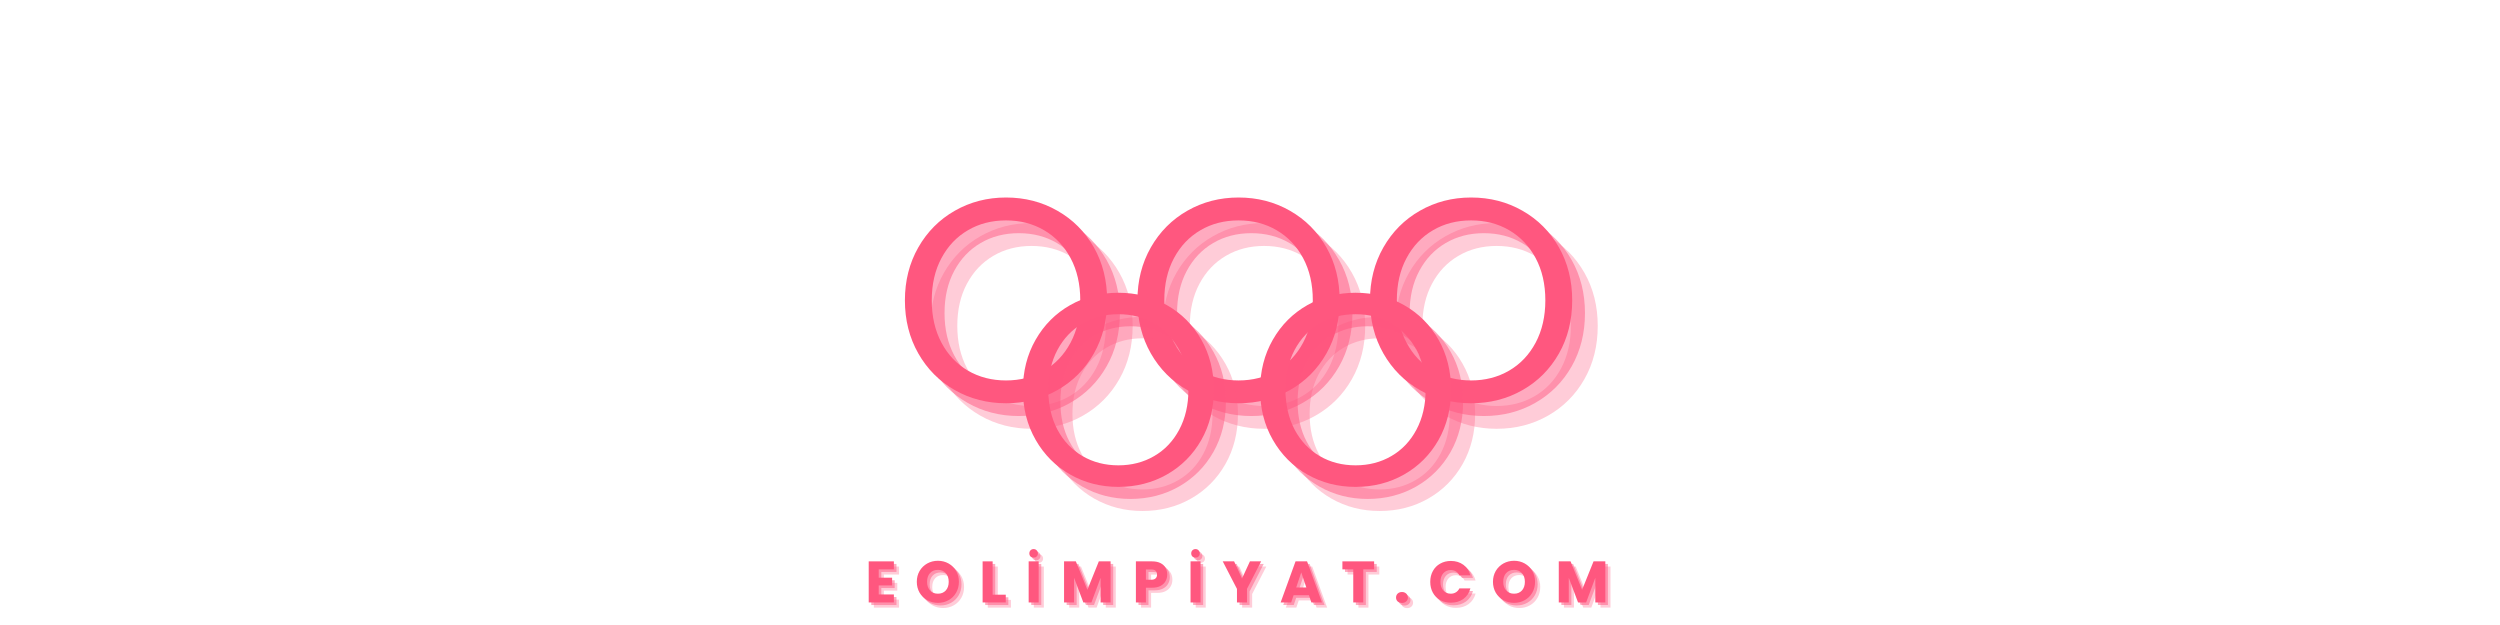
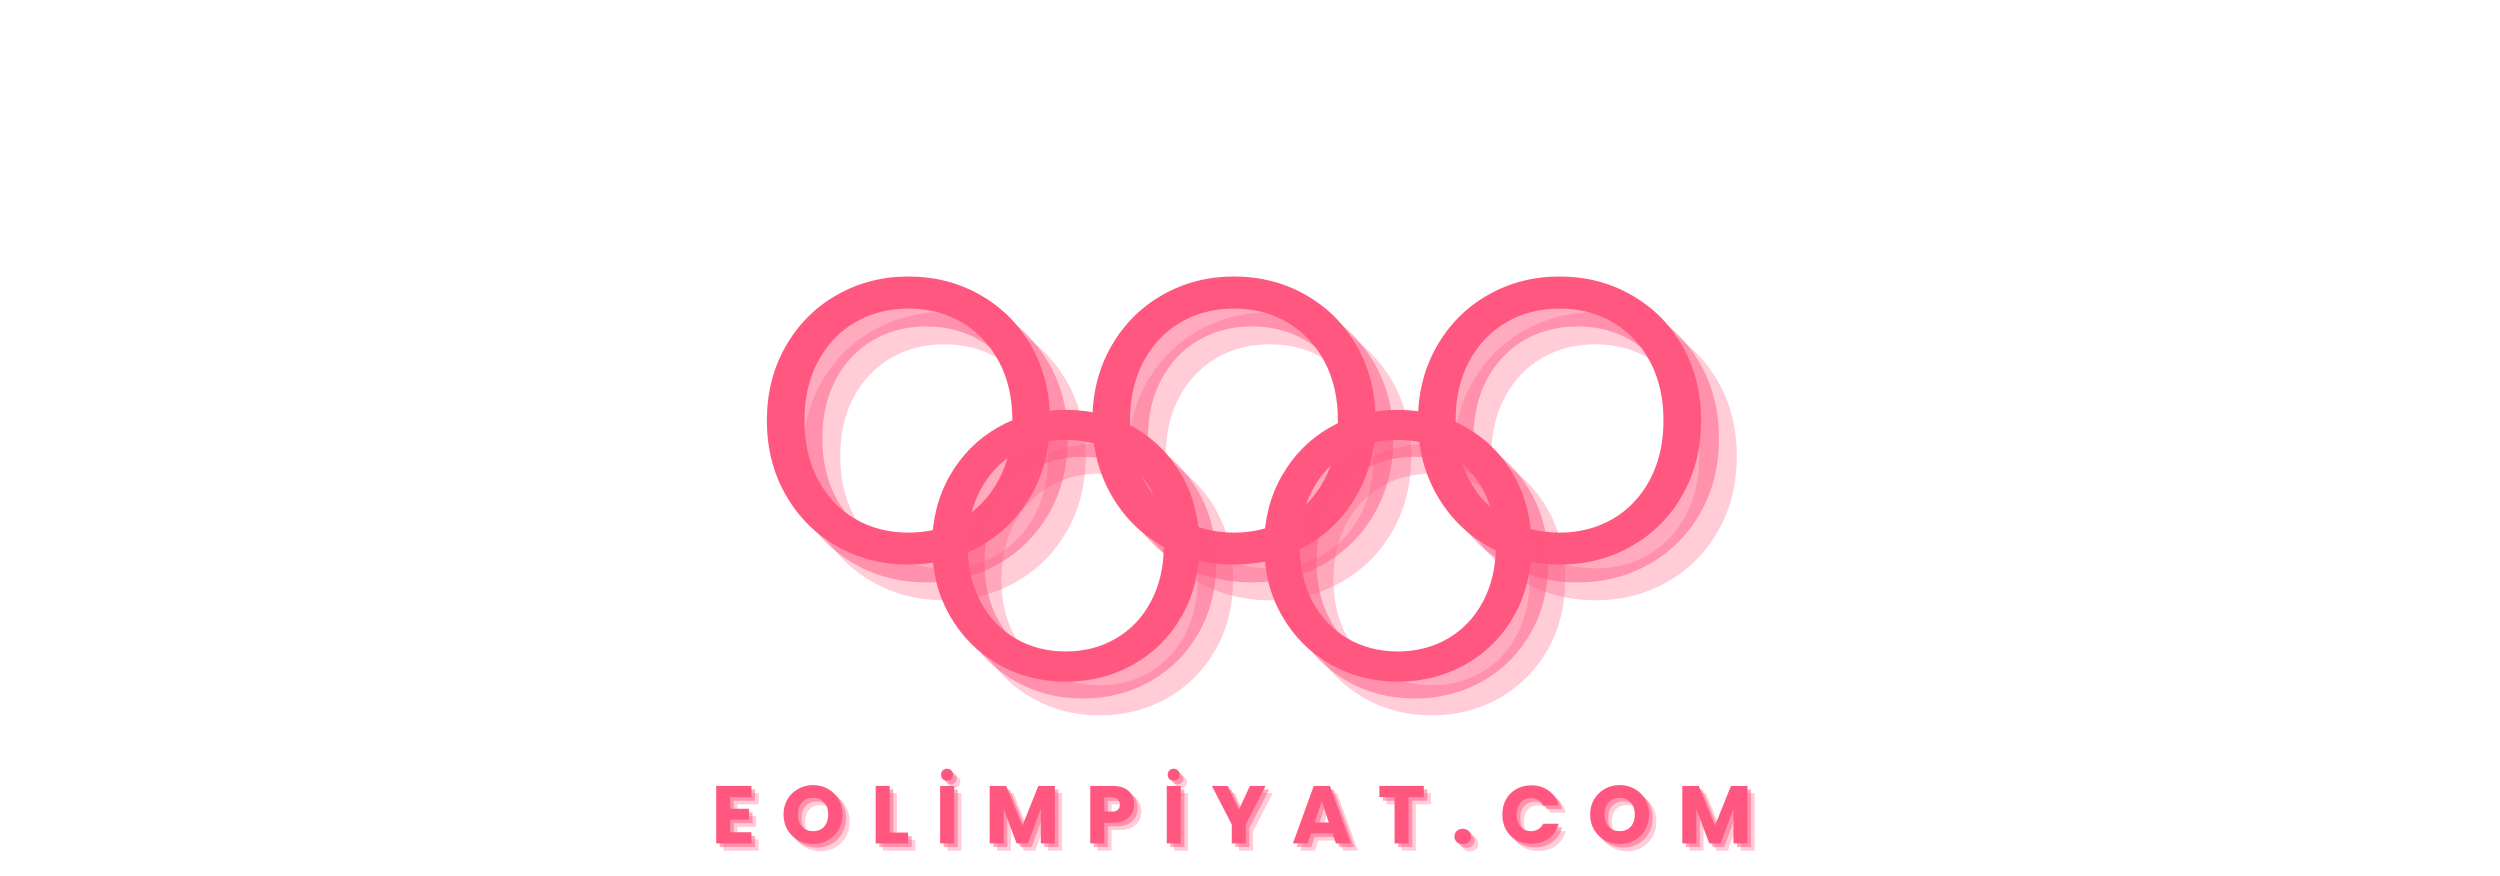
- <svg xmlns="http://www.w3.org/2000/svg" width="300" zoomAndPan="magnify" viewBox="0 0 252 116" height="75" preserveAspectRatio="xMidYMid meet" version="1.0">
+ <svg xmlns="http://www.w3.org/2000/svg" width="300" zoomAndPan="magnify" viewBox="0 0 252 116" height="105" preserveAspectRatio="xMidYMid meet" version="1.0">
  <defs>
    <g />
  </defs>
  <g fill="#ff577f" fill-opacity="0.302">
    <g transform="translate(64.37767, 79.20898)">
      <g>
        <path d="M 21.078 0.375 C 17.609 0.375 14.441 -0.438 11.578 -2.062 C 8.723 -3.688 6.461 -5.957 4.797 -8.875 C 3.141 -11.789 2.312 -15.07 2.312 -18.719 C 2.312 -22.363 3.141 -25.641 4.797 -28.547 C 6.461 -31.461 8.723 -33.734 11.578 -35.359 C 14.441 -36.992 17.609 -37.812 21.078 -37.812 C 24.578 -37.812 27.754 -36.992 30.609 -35.359 C 33.473 -33.734 35.727 -31.473 37.375 -28.578 C 39.02 -25.68 39.844 -22.395 39.844 -18.719 C 39.844 -15.031 39.02 -11.738 37.375 -8.844 C 35.727 -5.945 33.473 -3.688 30.609 -2.062 C 27.754 -0.438 24.578 0.375 21.078 0.375 Z M 21.078 -3.859 C 23.68 -3.859 26.031 -4.461 28.125 -5.672 C 30.219 -6.891 31.863 -8.625 33.062 -10.875 C 34.258 -13.133 34.859 -15.75 34.859 -18.719 C 34.859 -21.719 34.258 -24.332 33.062 -26.562 C 31.863 -28.801 30.227 -30.523 28.156 -31.734 C 26.082 -32.953 23.723 -33.562 21.078 -33.562 C 18.43 -33.562 16.07 -32.953 14 -31.734 C 11.926 -30.523 10.289 -28.801 9.094 -26.562 C 7.895 -24.332 7.297 -21.719 7.297 -18.719 C 7.297 -15.75 7.895 -13.133 9.094 -10.875 C 10.289 -8.625 11.93 -6.891 14.016 -5.672 C 16.109 -4.461 18.461 -3.859 21.078 -3.859 Z M 21.078 -3.859 " />
      </g>
    </g>
  </g>
  <g fill="#ff577f" fill-opacity="0.302">
    <g transform="translate(107.5365, 79.20898)">
      <g>
        <path d="M 21.078 0.375 C 17.609 0.375 14.441 -0.438 11.578 -2.062 C 8.723 -3.688 6.461 -5.957 4.797 -8.875 C 3.141 -11.789 2.312 -15.07 2.312 -18.719 C 2.312 -22.363 3.141 -25.641 4.797 -28.547 C 6.461 -31.461 8.723 -33.734 11.578 -35.359 C 14.441 -36.992 17.609 -37.812 21.078 -37.812 C 24.578 -37.812 27.754 -36.992 30.609 -35.359 C 33.473 -33.734 35.727 -31.473 37.375 -28.578 C 39.02 -25.68 39.844 -22.395 39.844 -18.719 C 39.844 -15.031 39.02 -11.738 37.375 -8.844 C 35.727 -5.945 33.473 -3.688 30.609 -2.062 C 27.754 -0.438 24.578 0.375 21.078 0.375 Z M 21.078 -3.859 C 23.68 -3.859 26.031 -4.461 28.125 -5.672 C 30.219 -6.891 31.863 -8.625 33.062 -10.875 C 34.258 -13.133 34.859 -15.75 34.859 -18.719 C 34.859 -21.719 34.258 -24.332 33.062 -26.562 C 31.863 -28.801 30.227 -30.523 28.156 -31.734 C 26.082 -32.953 23.723 -33.562 21.078 -33.562 C 18.43 -33.562 16.07 -32.953 14 -31.734 C 11.926 -30.523 10.289 -28.801 9.094 -26.562 C 7.895 -24.332 7.297 -21.719 7.297 -18.719 C 7.297 -15.75 7.895 -13.133 9.094 -10.875 C 10.289 -8.625 11.93 -6.891 14.016 -5.672 C 16.109 -4.461 18.461 -3.859 21.078 -3.859 Z M 21.078 -3.859 " />
      </g>
    </g>
  </g>
  <g fill="#ff577f" fill-opacity="0.302">
    <g transform="translate(150.6953, 79.20898)">
      <g>
        <path d="M 21.078 0.375 C 17.609 0.375 14.441 -0.438 11.578 -2.062 C 8.723 -3.688 6.461 -5.957 4.797 -8.875 C 3.141 -11.789 2.312 -15.07 2.312 -18.719 C 2.312 -22.363 3.141 -25.641 4.797 -28.547 C 6.461 -31.461 8.723 -33.734 11.578 -35.359 C 14.441 -36.992 17.609 -37.812 21.078 -37.812 C 24.578 -37.812 27.754 -36.992 30.609 -35.359 C 33.473 -33.734 35.727 -31.473 37.375 -28.578 C 39.02 -25.68 39.844 -22.395 39.844 -18.719 C 39.844 -15.031 39.02 -11.738 37.375 -8.844 C 35.727 -5.945 33.473 -3.688 30.609 -2.062 C 27.754 -0.438 24.578 0.375 21.078 0.375 Z M 21.078 -3.859 C 23.68 -3.859 26.031 -4.461 28.125 -5.672 C 30.219 -6.891 31.863 -8.625 33.062 -10.875 C 34.258 -13.133 34.859 -15.75 34.859 -18.719 C 34.859 -21.719 34.258 -24.332 33.062 -26.562 C 31.863 -28.801 30.227 -30.523 28.156 -31.734 C 26.082 -32.953 23.723 -33.562 21.078 -33.562 C 18.43 -33.562 16.07 -32.953 14 -31.734 C 11.926 -30.523 10.289 -28.801 9.094 -26.562 C 7.895 -24.332 7.297 -21.719 7.297 -18.719 C 7.297 -15.75 7.895 -13.133 9.094 -10.875 C 10.289 -8.625 11.93 -6.891 14.016 -5.672 C 16.109 -4.461 18.461 -3.859 21.078 -3.859 Z M 21.078 -3.859 " />
      </g>
    </g>
  </g>
  <g fill="#ff577f" fill-opacity="0.502">
    <g transform="translate(62.00796, 76.83927)">
      <g>
        <path d="M 21.078 0.375 C 17.609 0.375 14.441 -0.438 11.578 -2.062 C 8.723 -3.688 6.461 -5.957 4.797 -8.875 C 3.141 -11.789 2.312 -15.07 2.312 -18.719 C 2.312 -22.363 3.141 -25.641 4.797 -28.547 C 6.461 -31.461 8.723 -33.734 11.578 -35.359 C 14.441 -36.992 17.609 -37.812 21.078 -37.812 C 24.578 -37.812 27.754 -36.992 30.609 -35.359 C 33.473 -33.734 35.727 -31.473 37.375 -28.578 C 39.02 -25.68 39.844 -22.395 39.844 -18.719 C 39.844 -15.031 39.02 -11.738 37.375 -8.844 C 35.727 -5.945 33.473 -3.688 30.609 -2.062 C 27.754 -0.438 24.578 0.375 21.078 0.375 Z M 21.078 -3.859 C 23.68 -3.859 26.031 -4.461 28.125 -5.672 C 30.219 -6.891 31.863 -8.625 33.062 -10.875 C 34.258 -13.133 34.859 -15.75 34.859 -18.719 C 34.859 -21.719 34.258 -24.332 33.062 -26.562 C 31.863 -28.801 30.227 -30.523 28.156 -31.734 C 26.082 -32.953 23.723 -33.562 21.078 -33.562 C 18.43 -33.562 16.07 -32.953 14 -31.734 C 11.926 -30.523 10.289 -28.801 9.094 -26.562 C 7.895 -24.332 7.297 -21.719 7.297 -18.719 C 7.297 -15.75 7.895 -13.133 9.094 -10.875 C 10.289 -8.625 11.93 -6.891 14.016 -5.672 C 16.109 -4.461 18.461 -3.859 21.078 -3.859 Z M 21.078 -3.859 " />
      </g>
    </g>
  </g>
  <g fill="#ff577f" fill-opacity="0.502">
    <g transform="translate(105.1668, 76.83927)">
      <g>
        <path d="M 21.078 0.375 C 17.609 0.375 14.441 -0.438 11.578 -2.062 C 8.723 -3.688 6.461 -5.957 4.797 -8.875 C 3.141 -11.789 2.312 -15.07 2.312 -18.719 C 2.312 -22.363 3.141 -25.641 4.797 -28.547 C 6.461 -31.461 8.723 -33.734 11.578 -35.359 C 14.441 -36.992 17.609 -37.812 21.078 -37.812 C 24.578 -37.812 27.754 -36.992 30.609 -35.359 C 33.473 -33.734 35.727 -31.473 37.375 -28.578 C 39.02 -25.68 39.844 -22.395 39.844 -18.719 C 39.844 -15.031 39.02 -11.738 37.375 -8.844 C 35.727 -5.945 33.473 -3.688 30.609 -2.062 C 27.754 -0.438 24.578 0.375 21.078 0.375 Z M 21.078 -3.859 C 23.68 -3.859 26.031 -4.461 28.125 -5.672 C 30.219 -6.891 31.863 -8.625 33.062 -10.875 C 34.258 -13.133 34.859 -15.75 34.859 -18.719 C 34.859 -21.719 34.258 -24.332 33.062 -26.562 C 31.863 -28.801 30.227 -30.523 28.156 -31.734 C 26.082 -32.953 23.723 -33.562 21.078 -33.562 C 18.43 -33.562 16.07 -32.953 14 -31.734 C 11.926 -30.523 10.289 -28.801 9.094 -26.562 C 7.895 -24.332 7.297 -21.719 7.297 -18.719 C 7.297 -15.75 7.895 -13.133 9.094 -10.875 C 10.289 -8.625 11.93 -6.891 14.016 -5.672 C 16.109 -4.461 18.461 -3.859 21.078 -3.859 Z M 21.078 -3.859 " />
      </g>
    </g>
  </g>
  <g fill="#ff577f" fill-opacity="0.502">
    <g transform="translate(148.3255, 76.83927)">
      <g>
        <path d="M 21.078 0.375 C 17.609 0.375 14.441 -0.438 11.578 -2.062 C 8.723 -3.688 6.461 -5.957 4.797 -8.875 C 3.141 -11.789 2.312 -15.07 2.312 -18.719 C 2.312 -22.363 3.141 -25.641 4.797 -28.547 C 6.461 -31.461 8.723 -33.734 11.578 -35.359 C 14.441 -36.992 17.609 -37.812 21.078 -37.812 C 24.578 -37.812 27.754 -36.992 30.609 -35.359 C 33.473 -33.734 35.727 -31.473 37.375 -28.578 C 39.02 -25.68 39.844 -22.395 39.844 -18.719 C 39.844 -15.031 39.02 -11.738 37.375 -8.844 C 35.727 -5.945 33.473 -3.688 30.609 -2.062 C 27.754 -0.438 24.578 0.375 21.078 0.375 Z M 21.078 -3.859 C 23.68 -3.859 26.031 -4.461 28.125 -5.672 C 30.219 -6.891 31.863 -8.625 33.062 -10.875 C 34.258 -13.133 34.859 -15.75 34.859 -18.719 C 34.859 -21.719 34.258 -24.332 33.062 -26.562 C 31.863 -28.801 30.227 -30.523 28.156 -31.734 C 26.082 -32.953 23.723 -33.562 21.078 -33.562 C 18.43 -33.562 16.07 -32.953 14 -31.734 C 11.926 -30.523 10.289 -28.801 9.094 -26.562 C 7.895 -24.332 7.297 -21.719 7.297 -18.719 C 7.297 -15.75 7.895 -13.133 9.094 -10.875 C 10.289 -8.625 11.93 -6.891 14.016 -5.672 C 16.109 -4.461 18.461 -3.859 21.078 -3.859 Z M 21.078 -3.859 " />
      </g>
    </g>
  </g>
  <g fill="#ff577f" fill-opacity="1">
    <g transform="translate(59.63825, 74.46956)">
      <g>
        <path d="M 21.078 0.375 C 17.609 0.375 14.441 -0.438 11.578 -2.062 C 8.723 -3.688 6.461 -5.957 4.797 -8.875 C 3.141 -11.789 2.312 -15.07 2.312 -18.719 C 2.312 -22.363 3.141 -25.641 4.797 -28.547 C 6.461 -31.461 8.723 -33.734 11.578 -35.359 C 14.441 -36.992 17.609 -37.812 21.078 -37.812 C 24.578 -37.812 27.754 -36.992 30.609 -35.359 C 33.473 -33.734 35.727 -31.473 37.375 -28.578 C 39.02 -25.68 39.844 -22.395 39.844 -18.719 C 39.844 -15.031 39.02 -11.738 37.375 -8.844 C 35.727 -5.945 33.473 -3.688 30.609 -2.062 C 27.754 -0.438 24.578 0.375 21.078 0.375 Z M 21.078 -3.859 C 23.68 -3.859 26.031 -4.461 28.125 -5.672 C 30.219 -6.891 31.863 -8.625 33.062 -10.875 C 34.258 -13.133 34.859 -15.75 34.859 -18.719 C 34.859 -21.719 34.258 -24.332 33.062 -26.562 C 31.863 -28.801 30.227 -30.523 28.156 -31.734 C 26.082 -32.953 23.723 -33.562 21.078 -33.562 C 18.43 -33.562 16.07 -32.953 14 -31.734 C 11.926 -30.523 10.289 -28.801 9.094 -26.562 C 7.895 -24.332 7.297 -21.719 7.297 -18.719 C 7.297 -15.75 7.895 -13.133 9.094 -10.875 C 10.289 -8.625 11.93 -6.891 14.016 -5.672 C 16.109 -4.461 18.461 -3.859 21.078 -3.859 Z M 21.078 -3.859 " />
      </g>
    </g>
  </g>
  <g fill="#ff577f" fill-opacity="1">
    <g transform="translate(102.797, 74.46956)">
      <g>
        <path d="M 21.078 0.375 C 17.609 0.375 14.441 -0.438 11.578 -2.062 C 8.723 -3.688 6.461 -5.957 4.797 -8.875 C 3.141 -11.789 2.312 -15.07 2.312 -18.719 C 2.312 -22.363 3.141 -25.641 4.797 -28.547 C 6.461 -31.461 8.723 -33.734 11.578 -35.359 C 14.441 -36.992 17.609 -37.812 21.078 -37.812 C 24.578 -37.812 27.754 -36.992 30.609 -35.359 C 33.473 -33.734 35.727 -31.473 37.375 -28.578 C 39.02 -25.68 39.844 -22.395 39.844 -18.719 C 39.844 -15.031 39.02 -11.738 37.375 -8.844 C 35.727 -5.945 33.473 -3.688 30.609 -2.062 C 27.754 -0.438 24.578 0.375 21.078 0.375 Z M 21.078 -3.859 C 23.68 -3.859 26.031 -4.461 28.125 -5.672 C 30.219 -6.891 31.863 -8.625 33.062 -10.875 C 34.258 -13.133 34.859 -15.75 34.859 -18.719 C 34.859 -21.719 34.258 -24.332 33.062 -26.562 C 31.863 -28.801 30.227 -30.523 28.156 -31.734 C 26.082 -32.953 23.723 -33.562 21.078 -33.562 C 18.43 -33.562 16.07 -32.953 14 -31.734 C 11.926 -30.523 10.289 -28.801 9.094 -26.562 C 7.895 -24.332 7.297 -21.719 7.297 -18.719 C 7.297 -15.75 7.895 -13.133 9.094 -10.875 C 10.289 -8.625 11.93 -6.891 14.016 -5.672 C 16.109 -4.461 18.461 -3.859 21.078 -3.859 Z M 21.078 -3.859 " />
      </g>
    </g>
  </g>
  <g fill="#ff577f" fill-opacity="1">
    <g transform="translate(145.9558, 74.46956)">
      <g>
        <path d="M 21.078 0.375 C 17.609 0.375 14.441 -0.438 11.578 -2.062 C 8.723 -3.688 6.461 -5.957 4.797 -8.875 C 3.141 -11.789 2.312 -15.07 2.312 -18.719 C 2.312 -22.363 3.141 -25.641 4.797 -28.547 C 6.461 -31.461 8.723 -33.734 11.578 -35.359 C 14.441 -36.992 17.609 -37.812 21.078 -37.812 C 24.578 -37.812 27.754 -36.992 30.609 -35.359 C 33.473 -33.734 35.727 -31.473 37.375 -28.578 C 39.02 -25.68 39.844 -22.395 39.844 -18.719 C 39.844 -15.031 39.02 -11.738 37.375 -8.844 C 35.727 -5.945 33.473 -3.688 30.609 -2.062 C 27.754 -0.438 24.578 0.375 21.078 0.375 Z M 21.078 -3.859 C 23.68 -3.859 26.031 -4.461 28.125 -5.672 C 30.219 -6.891 31.863 -8.625 33.062 -10.875 C 34.258 -13.133 34.859 -15.75 34.859 -18.719 C 34.859 -21.719 34.258 -24.332 33.062 -26.562 C 31.863 -28.801 30.227 -30.523 28.156 -31.734 C 26.082 -32.953 23.723 -33.562 21.078 -33.562 C 18.43 -33.562 16.07 -32.953 14 -31.734 C 11.926 -30.523 10.289 -28.801 9.094 -26.562 C 7.895 -24.332 7.297 -21.719 7.297 -18.719 C 7.297 -15.75 7.895 -13.133 9.094 -10.875 C 10.289 -8.625 11.93 -6.891 14.016 -5.672 C 16.109 -4.461 18.461 -3.859 21.078 -3.859 Z M 21.078 -3.859 " />
      </g>
    </g>
  </g>
  <g fill="#ff577f" fill-opacity="0.302">
    <g transform="translate(86.15441, 94.4802)">
      <g>
        <path d="M 19.891 0.359 C 16.617 0.359 13.633 -0.406 10.938 -1.938 C 8.238 -3.477 6.102 -5.625 4.531 -8.375 C 2.957 -11.125 2.172 -14.219 2.172 -17.656 C 2.172 -21.102 2.957 -24.203 4.531 -26.953 C 6.102 -29.703 8.238 -31.844 10.938 -33.375 C 13.633 -34.906 16.617 -35.672 19.891 -35.672 C 23.191 -35.672 26.191 -34.906 28.891 -33.375 C 31.598 -31.844 33.727 -29.707 35.281 -26.969 C 36.832 -24.238 37.609 -21.133 37.609 -17.656 C 37.609 -14.188 36.832 -11.082 35.281 -8.344 C 33.727 -5.613 31.598 -3.477 28.891 -1.938 C 26.191 -0.406 23.191 0.359 19.891 0.359 Z M 19.891 -3.641 C 22.348 -3.641 24.562 -4.211 26.531 -5.359 C 28.508 -6.504 30.062 -8.141 31.188 -10.266 C 32.32 -12.398 32.891 -14.863 32.891 -17.656 C 32.891 -20.488 32.32 -22.957 31.188 -25.062 C 30.062 -27.176 28.52 -28.805 26.562 -29.953 C 24.613 -31.109 22.391 -31.688 19.891 -31.688 C 17.391 -31.688 15.16 -31.109 13.203 -29.953 C 11.254 -28.805 9.711 -27.176 8.578 -25.062 C 7.453 -22.957 6.891 -20.488 6.891 -17.656 C 6.891 -14.863 7.453 -12.398 8.578 -10.266 C 9.711 -8.141 11.266 -6.504 13.234 -5.359 C 15.203 -4.211 17.422 -3.641 19.891 -3.641 Z M 19.891 -3.641 " />
      </g>
    </g>
  </g>
  <g fill="#ff577f" fill-opacity="0.302">
    <g transform="translate(130.1784, 94.4802)">
      <g>
        <path d="M 19.891 0.359 C 16.617 0.359 13.633 -0.406 10.938 -1.938 C 8.238 -3.477 6.102 -5.625 4.531 -8.375 C 2.957 -11.125 2.172 -14.219 2.172 -17.656 C 2.172 -21.102 2.957 -24.203 4.531 -26.953 C 6.102 -29.703 8.238 -31.844 10.938 -33.375 C 13.633 -34.906 16.617 -35.672 19.891 -35.672 C 23.191 -35.672 26.191 -34.906 28.891 -33.375 C 31.598 -31.844 33.727 -29.707 35.281 -26.969 C 36.832 -24.238 37.609 -21.133 37.609 -17.656 C 37.609 -14.188 36.832 -11.082 35.281 -8.344 C 33.727 -5.613 31.598 -3.477 28.891 -1.938 C 26.191 -0.406 23.191 0.359 19.891 0.359 Z M 19.891 -3.641 C 22.348 -3.641 24.562 -4.211 26.531 -5.359 C 28.508 -6.504 30.062 -8.141 31.188 -10.266 C 32.32 -12.398 32.891 -14.863 32.891 -17.656 C 32.891 -20.488 32.32 -22.957 31.188 -25.062 C 30.062 -27.176 28.52 -28.805 26.562 -29.953 C 24.613 -31.109 22.391 -31.688 19.891 -31.688 C 17.391 -31.688 15.16 -31.109 13.203 -29.953 C 11.254 -28.805 9.711 -27.176 8.578 -25.062 C 7.453 -22.957 6.891 -20.488 6.891 -17.656 C 6.891 -14.863 7.453 -12.398 8.578 -10.266 C 9.711 -8.141 11.266 -6.504 13.234 -5.359 C 15.203 -4.211 17.422 -3.641 19.891 -3.641 Z M 19.891 -3.641 " />
      </g>
    </g>
  </g>
  <g fill="#ff577f" fill-opacity="0.502">
    <g transform="translate(83.91777, 92.24356)">
      <g>
        <path d="M 19.891 0.359 C 16.617 0.359 13.633 -0.406 10.938 -1.938 C 8.238 -3.477 6.102 -5.625 4.531 -8.375 C 2.957 -11.125 2.172 -14.219 2.172 -17.656 C 2.172 -21.102 2.957 -24.203 4.531 -26.953 C 6.102 -29.703 8.238 -31.844 10.938 -33.375 C 13.633 -34.906 16.617 -35.672 19.891 -35.672 C 23.191 -35.672 26.191 -34.906 28.891 -33.375 C 31.598 -31.844 33.727 -29.707 35.281 -26.969 C 36.832 -24.238 37.609 -21.133 37.609 -17.656 C 37.609 -14.188 36.832 -11.082 35.281 -8.344 C 33.727 -5.613 31.598 -3.477 28.891 -1.938 C 26.191 -0.406 23.191 0.359 19.891 0.359 Z M 19.891 -3.641 C 22.348 -3.641 24.562 -4.211 26.531 -5.359 C 28.508 -6.504 30.062 -8.141 31.188 -10.266 C 32.32 -12.398 32.891 -14.863 32.891 -17.656 C 32.891 -20.488 32.32 -22.957 31.188 -25.062 C 30.062 -27.176 28.52 -28.805 26.562 -29.953 C 24.613 -31.109 22.391 -31.688 19.891 -31.688 C 17.391 -31.688 15.16 -31.109 13.203 -29.953 C 11.254 -28.805 9.711 -27.176 8.578 -25.062 C 7.453 -22.957 6.891 -20.488 6.891 -17.656 C 6.891 -14.863 7.453 -12.398 8.578 -10.266 C 9.711 -8.141 11.266 -6.504 13.234 -5.359 C 15.203 -4.211 17.422 -3.641 19.891 -3.641 Z M 19.891 -3.641 " />
      </g>
    </g>
  </g>
  <g fill="#ff577f" fill-opacity="0.502">
    <g transform="translate(127.9417, 92.24356)">
      <g>
        <path d="M 19.891 0.359 C 16.617 0.359 13.633 -0.406 10.938 -1.938 C 8.238 -3.477 6.102 -5.625 4.531 -8.375 C 2.957 -11.125 2.172 -14.219 2.172 -17.656 C 2.172 -21.102 2.957 -24.203 4.531 -26.953 C 6.102 -29.703 8.238 -31.844 10.938 -33.375 C 13.633 -34.906 16.617 -35.672 19.891 -35.672 C 23.191 -35.672 26.191 -34.906 28.891 -33.375 C 31.598 -31.844 33.727 -29.707 35.281 -26.969 C 36.832 -24.238 37.609 -21.133 37.609 -17.656 C 37.609 -14.188 36.832 -11.082 35.281 -8.344 C 33.727 -5.613 31.598 -3.477 28.891 -1.938 C 26.191 -0.406 23.191 0.359 19.891 0.359 Z M 19.891 -3.641 C 22.348 -3.641 24.562 -4.211 26.531 -5.359 C 28.508 -6.504 30.062 -8.141 31.188 -10.266 C 32.32 -12.398 32.891 -14.863 32.891 -17.656 C 32.891 -20.488 32.32 -22.957 31.188 -25.062 C 30.062 -27.176 28.52 -28.805 26.562 -29.953 C 24.613 -31.109 22.391 -31.688 19.891 -31.688 C 17.391 -31.688 15.16 -31.109 13.203 -29.953 C 11.254 -28.805 9.711 -27.176 8.578 -25.062 C 7.453 -22.957 6.891 -20.488 6.891 -17.656 C 6.891 -14.863 7.453 -12.398 8.578 -10.266 C 9.711 -8.141 11.266 -6.504 13.234 -5.359 C 15.203 -4.211 17.422 -3.641 19.891 -3.641 Z M 19.891 -3.641 " />
      </g>
    </g>
  </g>
  <g fill="#ff577f" fill-opacity="1">
    <g transform="translate(81.68113, 90.00692)">
      <g>
        <path d="M 19.891 0.359 C 16.617 0.359 13.633 -0.406 10.938 -1.938 C 8.238 -3.477 6.102 -5.625 4.531 -8.375 C 2.957 -11.125 2.172 -14.219 2.172 -17.656 C 2.172 -21.102 2.957 -24.203 4.531 -26.953 C 6.102 -29.703 8.238 -31.844 10.938 -33.375 C 13.633 -34.906 16.617 -35.672 19.891 -35.672 C 23.191 -35.672 26.191 -34.906 28.891 -33.375 C 31.598 -31.844 33.727 -29.707 35.281 -26.969 C 36.832 -24.238 37.609 -21.133 37.609 -17.656 C 37.609 -14.188 36.832 -11.082 35.281 -8.344 C 33.727 -5.613 31.598 -3.477 28.891 -1.938 C 26.191 -0.406 23.191 0.359 19.891 0.359 Z M 19.891 -3.641 C 22.348 -3.641 24.562 -4.211 26.531 -5.359 C 28.508 -6.504 30.062 -8.141 31.188 -10.266 C 32.32 -12.398 32.891 -14.863 32.891 -17.656 C 32.891 -20.488 32.32 -22.957 31.188 -25.062 C 30.062 -27.176 28.52 -28.805 26.562 -29.953 C 24.613 -31.109 22.391 -31.688 19.891 -31.688 C 17.391 -31.688 15.16 -31.109 13.203 -29.953 C 11.254 -28.805 9.711 -27.176 8.578 -25.062 C 7.453 -22.957 6.891 -20.488 6.891 -17.656 C 6.891 -14.863 7.453 -12.398 8.578 -10.266 C 9.711 -8.141 11.266 -6.504 13.234 -5.359 C 15.203 -4.211 17.422 -3.641 19.891 -3.641 Z M 19.891 -3.641 " />
      </g>
    </g>
  </g>
  <g fill="#ff577f" fill-opacity="1">
    <g transform="translate(125.7051, 90.00692)">
      <g>
        <path d="M 19.891 0.359 C 16.617 0.359 13.633 -0.406 10.938 -1.938 C 8.238 -3.477 6.102 -5.625 4.531 -8.375 C 2.957 -11.125 2.172 -14.219 2.172 -17.656 C 2.172 -21.102 2.957 -24.203 4.531 -26.953 C 6.102 -29.703 8.238 -31.844 10.938 -33.375 C 13.633 -34.906 16.617 -35.672 19.891 -35.672 C 23.191 -35.672 26.191 -34.906 28.891 -33.375 C 31.598 -31.844 33.727 -29.707 35.281 -26.969 C 36.832 -24.238 37.609 -21.133 37.609 -17.656 C 37.609 -14.188 36.832 -11.082 35.281 -8.344 C 33.727 -5.613 31.598 -3.477 28.891 -1.938 C 26.191 -0.406 23.191 0.359 19.891 0.359 Z M 19.891 -3.641 C 22.348 -3.641 24.562 -4.211 26.531 -5.359 C 28.508 -6.504 30.062 -8.141 31.188 -10.266 C 32.32 -12.398 32.891 -14.863 32.891 -17.656 C 32.891 -20.488 32.32 -22.957 31.188 -25.062 C 30.062 -27.176 28.52 -28.805 26.562 -29.953 C 24.613 -31.109 22.391 -31.688 19.891 -31.688 C 17.391 -31.688 15.16 -31.109 13.203 -29.953 C 11.254 -28.805 9.711 -27.176 8.578 -25.062 C 7.453 -22.957 6.891 -20.488 6.891 -17.656 C 6.891 -14.863 7.453 -12.398 8.578 -10.266 C 9.711 -8.141 11.266 -6.504 13.234 -5.359 C 15.203 -4.211 17.422 -3.641 19.891 -3.641 Z M 19.891 -3.641 " />
      </g>
    </g>
  </g>
  <g fill="#ff577f" fill-opacity="0.302">
    <g transform="translate(55.51949, 112.7735)">
      <g>
        <path d="M 2.531 -6.141 L 2.531 -4.594 L 5.016 -4.594 L 5.016 -3.156 L 2.531 -3.156 L 2.531 -1.484 L 5.344 -1.484 L 5.344 0 L 0.672 0 L 0.672 -7.625 L 5.344 -7.625 L 5.344 -6.141 Z M 2.531 -6.141 " />
      </g>
    </g>
  </g>
  <g fill="#ff577f" fill-opacity="0.302">
    <g transform="translate(64.76013, 112.7735)">
      <g>
        <path d="M 4.281 0.078 C 3.562 0.078 2.898 -0.086 2.297 -0.422 C 1.703 -0.754 1.227 -1.219 0.875 -1.812 C 0.531 -2.414 0.359 -3.086 0.359 -3.828 C 0.359 -4.578 0.531 -5.25 0.875 -5.844 C 1.227 -6.438 1.703 -6.898 2.297 -7.234 C 2.898 -7.566 3.562 -7.734 4.281 -7.734 C 5 -7.734 5.656 -7.566 6.25 -7.234 C 6.844 -6.898 7.312 -6.438 7.656 -5.844 C 8 -5.25 8.172 -4.578 8.172 -3.828 C 8.172 -3.086 8 -2.414 7.656 -1.812 C 7.312 -1.219 6.844 -0.754 6.25 -0.422 C 5.656 -0.086 5 0.078 4.281 0.078 Z M 4.281 -1.625 C 4.883 -1.625 5.367 -1.82 5.734 -2.219 C 6.098 -2.625 6.281 -3.16 6.281 -3.828 C 6.281 -4.504 6.098 -5.039 5.734 -5.438 C 5.367 -5.844 4.883 -6.047 4.281 -6.047 C 3.664 -6.047 3.176 -5.848 2.812 -5.453 C 2.445 -5.055 2.266 -4.516 2.266 -3.828 C 2.266 -3.16 2.445 -2.625 2.812 -2.219 C 3.176 -1.82 3.664 -1.625 4.281 -1.625 Z M 4.281 -1.625 " />
      </g>
    </g>
  </g>
  <g fill="#ff577f" fill-opacity="0.302">
    <g transform="translate(76.66112, 112.7735)">
      <g>
        <path d="M 2.531 -1.438 L 4.969 -1.438 L 4.969 0 L 0.672 0 L 0.672 -7.625 L 2.531 -7.625 Z M 2.531 -1.438 " />
      </g>
    </g>
  </g>
  <g fill="#ff577f" fill-opacity="0.302">
    <g transform="translate(85.20682, 112.7735)">
      <g>
        <path d="M 2.531 -7.625 L 2.531 0 L 0.672 0 L 0.672 -7.625 Z M 1.594 -8.312 C 1.363 -8.312 1.172 -8.383 1.016 -8.531 C 0.867 -8.688 0.797 -8.879 0.797 -9.109 C 0.797 -9.328 0.867 -9.516 1.016 -9.672 C 1.172 -9.828 1.363 -9.906 1.594 -9.906 C 1.82 -9.906 2.008 -9.828 2.156 -9.672 C 2.312 -9.523 2.391 -9.336 2.391 -9.109 C 2.391 -8.879 2.312 -8.688 2.156 -8.531 C 2 -8.383 1.812 -8.312 1.594 -8.312 Z M 1.594 -8.312 " />
      </g>
    </g>
  </g>
  <g fill="#ff577f" fill-opacity="0.302">
    <g transform="translate(91.77624, 112.7735)">
      <g>
        <path d="M 9.312 -7.625 L 9.312 0 L 7.453 0 L 7.453 -4.578 L 5.75 0 L 4.25 0 L 2.531 -4.578 L 2.531 0 L 0.672 0 L 0.672 -7.625 L 2.859 -7.625 L 5 -2.344 L 7.125 -7.625 Z M 9.312 -7.625 " />
      </g>
    </g>
  </g>
  <g fill="#ff577f" fill-opacity="0.302">
    <g transform="translate(105.1106, 112.7735)">
      <g>
        <path d="M 6.484 -5.172 C 6.484 -4.723 6.379 -4.316 6.172 -3.953 C 5.973 -3.586 5.66 -3.289 5.234 -3.062 C 4.816 -2.844 4.301 -2.734 3.688 -2.734 L 2.531 -2.734 L 2.531 0 L 0.672 0 L 0.672 -7.625 L 3.688 -7.625 C 4.289 -7.625 4.801 -7.52 5.219 -7.312 C 5.645 -7.102 5.961 -6.812 6.172 -6.438 C 6.379 -6.07 6.484 -5.648 6.484 -5.172 Z M 3.547 -4.219 C 3.898 -4.219 4.16 -4.301 4.328 -4.469 C 4.504 -4.633 4.594 -4.867 4.594 -5.172 C 4.594 -5.473 4.504 -5.707 4.328 -5.875 C 4.16 -6.039 3.898 -6.125 3.547 -6.125 L 2.531 -6.125 L 2.531 -4.219 Z M 3.547 -4.219 " />
      </g>
    </g>
  </g>
  <g fill="#ff577f" fill-opacity="0.302">
    <g transform="translate(115.2525, 112.7735)">
      <g>
        <path d="M 2.531 -7.625 L 2.531 0 L 0.672 0 L 0.672 -7.625 Z M 1.594 -8.312 C 1.363 -8.312 1.172 -8.383 1.016 -8.531 C 0.867 -8.688 0.797 -8.879 0.797 -9.109 C 0.797 -9.328 0.867 -9.516 1.016 -9.672 C 1.172 -9.828 1.363 -9.906 1.594 -9.906 C 1.82 -9.906 2.008 -9.828 2.156 -9.672 C 2.312 -9.523 2.391 -9.336 2.391 -9.109 C 2.391 -8.879 2.312 -8.688 2.156 -8.531 C 2 -8.383 1.812 -8.312 1.594 -8.312 Z M 1.594 -8.312 " />
      </g>
    </g>
  </g>
  <g fill="#ff577f" fill-opacity="0.302">
    <g transform="translate(121.8219, 112.7735)">
      <g>
        <path d="M 7.203 -7.625 L 4.578 -2.516 L 4.578 0 L 2.719 0 L 2.719 -2.516 L 0.078 -7.625 L 2.188 -7.625 L 3.656 -4.438 L 5.125 -7.625 Z M 7.203 -7.625 " />
      </g>
    </g>
  </g>
  <g fill="#ff577f" fill-opacity="0.302">
    <g transform="translate(132.4742, 112.7735)">
      <g>
        <path d="M 5.422 -1.344 L 2.578 -1.344 L 2.125 0 L 0.172 0 L 2.938 -7.625 L 5.078 -7.625 L 7.844 0 L 5.875 0 Z M 4.938 -2.781 L 4 -5.578 L 3.062 -2.781 Z M 4.938 -2.781 " />
      </g>
    </g>
  </g>
  <g fill="#ff577f" fill-opacity="0.302">
    <g transform="translate(143.8431, 112.7735)">
      <g>
        <path d="M 6.156 -7.625 L 6.156 -6.141 L 4.141 -6.141 L 4.141 0 L 2.281 0 L 2.281 -6.141 L 0.266 -6.141 L 0.266 -7.625 Z M 6.156 -7.625 " />
      </g>
    </g>
  </g>
  <g fill="#ff577f" fill-opacity="0.302">
    <g transform="translate(153.6267, 112.7735)">
      <g>
        <path d="M 1.547 0.094 C 1.211 0.094 0.941 0 0.734 -0.188 C 0.535 -0.383 0.438 -0.625 0.438 -0.906 C 0.438 -1.195 0.535 -1.441 0.734 -1.641 C 0.941 -1.836 1.211 -1.938 1.547 -1.938 C 1.859 -1.938 2.117 -1.836 2.328 -1.641 C 2.535 -1.441 2.641 -1.195 2.641 -0.906 C 2.641 -0.625 2.535 -0.383 2.328 -0.188 C 2.117 0 1.859 0.094 1.547 0.094 Z M 1.547 0.094 " />
      </g>
    </g>
  </g>
  <g fill="#ff577f" fill-opacity="0.302">
    <g transform="translate(160.0549, 112.7735)">
      <g>
        <path d="M 0.359 -3.828 C 0.359 -4.578 0.52 -5.242 0.844 -5.828 C 1.164 -6.422 1.617 -6.879 2.203 -7.203 C 2.785 -7.535 3.445 -7.703 4.188 -7.703 C 5.094 -7.703 5.867 -7.461 6.516 -6.984 C 7.16 -6.516 7.594 -5.863 7.812 -5.031 L 5.766 -5.031 C 5.609 -5.352 5.391 -5.598 5.109 -5.766 C 4.836 -5.93 4.523 -6.016 4.172 -6.016 C 3.598 -6.016 3.133 -5.816 2.781 -5.422 C 2.426 -5.023 2.25 -4.492 2.25 -3.828 C 2.25 -3.16 2.426 -2.625 2.781 -2.219 C 3.133 -1.82 3.598 -1.625 4.172 -1.625 C 4.523 -1.625 4.836 -1.707 5.109 -1.875 C 5.391 -2.039 5.609 -2.285 5.766 -2.609 L 7.812 -2.609 C 7.594 -1.785 7.16 -1.133 6.516 -0.656 C 5.867 -0.188 5.094 0.047 4.188 0.047 C 3.445 0.047 2.785 -0.113 2.203 -0.438 C 1.617 -0.77 1.164 -1.227 0.844 -1.812 C 0.52 -2.395 0.359 -3.066 0.359 -3.828 Z M 0.359 -3.828 " />
      </g>
    </g>
  </g>
  <g fill="#ff577f" fill-opacity="0.302">
    <g transform="translate(171.6953, 112.7735)">
      <g>
        <path d="M 4.281 0.078 C 3.562 0.078 2.898 -0.086 2.297 -0.422 C 1.703 -0.754 1.227 -1.219 0.875 -1.812 C 0.531 -2.414 0.359 -3.086 0.359 -3.828 C 0.359 -4.578 0.531 -5.25 0.875 -5.844 C 1.227 -6.438 1.703 -6.898 2.297 -7.234 C 2.898 -7.566 3.562 -7.734 4.281 -7.734 C 5 -7.734 5.656 -7.566 6.25 -7.234 C 6.844 -6.898 7.312 -6.438 7.656 -5.844 C 8 -5.25 8.172 -4.578 8.172 -3.828 C 8.172 -3.086 8 -2.414 7.656 -1.812 C 7.312 -1.219 6.844 -0.754 6.25 -0.422 C 5.656 -0.086 5 0.078 4.281 0.078 Z M 4.281 -1.625 C 4.883 -1.625 5.367 -1.82 5.734 -2.219 C 6.098 -2.625 6.281 -3.16 6.281 -3.828 C 6.281 -4.504 6.098 -5.039 5.734 -5.438 C 5.367 -5.844 4.883 -6.047 4.281 -6.047 C 3.664 -6.047 3.176 -5.848 2.812 -5.453 C 2.445 -5.055 2.266 -4.516 2.266 -3.828 C 2.266 -3.16 2.445 -2.625 2.812 -2.219 C 3.176 -1.82 3.664 -1.625 4.281 -1.625 Z M 4.281 -1.625 " />
      </g>
    </g>
  </g>
  <g fill="#ff577f" fill-opacity="0.302">
    <g transform="translate(183.5963, 112.7735)">
      <g>
        <path d="M 9.312 -7.625 L 9.312 0 L 7.453 0 L 7.453 -4.578 L 5.75 0 L 4.25 0 L 2.531 -4.578 L 2.531 0 L 0.672 0 L 0.672 -7.625 L 2.859 -7.625 L 5 -2.344 L 7.125 -7.625 Z M 9.312 -7.625 " />
      </g>
    </g>
  </g>
  <g fill="#ff577f" fill-opacity="0.502">
    <g transform="translate(55.0396, 112.2937)">
      <g>
        <path d="M 2.531 -6.141 L 2.531 -4.594 L 5.016 -4.594 L 5.016 -3.156 L 2.531 -3.156 L 2.531 -1.484 L 5.344 -1.484 L 5.344 0 L 0.672 0 L 0.672 -7.625 L 5.344 -7.625 L 5.344 -6.141 Z M 2.531 -6.141 " />
      </g>
    </g>
  </g>
  <g fill="#ff577f" fill-opacity="0.502">
    <g transform="translate(64.28025, 112.2937)">
      <g>
        <path d="M 4.281 0.078 C 3.562 0.078 2.898 -0.086 2.297 -0.422 C 1.703 -0.754 1.227 -1.219 0.875 -1.812 C 0.531 -2.414 0.359 -3.086 0.359 -3.828 C 0.359 -4.578 0.531 -5.25 0.875 -5.844 C 1.227 -6.438 1.703 -6.898 2.297 -7.234 C 2.898 -7.566 3.562 -7.734 4.281 -7.734 C 5 -7.734 5.656 -7.566 6.25 -7.234 C 6.844 -6.898 7.312 -6.438 7.656 -5.844 C 8 -5.25 8.172 -4.578 8.172 -3.828 C 8.172 -3.086 8 -2.414 7.656 -1.812 C 7.312 -1.219 6.844 -0.754 6.25 -0.422 C 5.656 -0.086 5 0.078 4.281 0.078 Z M 4.281 -1.625 C 4.883 -1.625 5.367 -1.82 5.734 -2.219 C 6.098 -2.625 6.281 -3.16 6.281 -3.828 C 6.281 -4.504 6.098 -5.039 5.734 -5.438 C 5.367 -5.844 4.883 -6.047 4.281 -6.047 C 3.664 -6.047 3.176 -5.848 2.812 -5.453 C 2.445 -5.055 2.266 -4.516 2.266 -3.828 C 2.266 -3.16 2.445 -2.625 2.812 -2.219 C 3.176 -1.82 3.664 -1.625 4.281 -1.625 Z M 4.281 -1.625 " />
      </g>
    </g>
  </g>
  <g fill="#ff577f" fill-opacity="0.502">
    <g transform="translate(76.18124, 112.2937)">
      <g>
        <path d="M 2.531 -1.438 L 4.969 -1.438 L 4.969 0 L 0.672 0 L 0.672 -7.625 L 2.531 -7.625 Z M 2.531 -1.438 " />
      </g>
    </g>
  </g>
  <g fill="#ff577f" fill-opacity="0.502">
    <g transform="translate(84.72693, 112.2937)">
      <g>
        <path d="M 2.531 -7.625 L 2.531 0 L 0.672 0 L 0.672 -7.625 Z M 1.594 -8.312 C 1.363 -8.312 1.172 -8.383 1.016 -8.531 C 0.867 -8.688 0.797 -8.879 0.797 -9.109 C 0.797 -9.328 0.867 -9.516 1.016 -9.672 C 1.172 -9.828 1.363 -9.906 1.594 -9.906 C 1.82 -9.906 2.008 -9.828 2.156 -9.672 C 2.312 -9.523 2.391 -9.336 2.391 -9.109 C 2.391 -8.879 2.312 -8.688 2.156 -8.531 C 2 -8.383 1.812 -8.312 1.594 -8.312 Z M 1.594 -8.312 " />
      </g>
    </g>
  </g>
  <g fill="#ff577f" fill-opacity="0.502">
    <g transform="translate(91.29636, 112.2937)">
      <g>
        <path d="M 9.312 -7.625 L 9.312 0 L 7.453 0 L 7.453 -4.578 L 5.75 0 L 4.25 0 L 2.531 -4.578 L 2.531 0 L 0.672 0 L 0.672 -7.625 L 2.859 -7.625 L 5 -2.344 L 7.125 -7.625 Z M 9.312 -7.625 " />
      </g>
    </g>
  </g>
  <g fill="#ff577f" fill-opacity="0.502">
    <g transform="translate(104.6307, 112.2937)">
      <g>
        <path d="M 6.484 -5.172 C 6.484 -4.723 6.379 -4.316 6.172 -3.953 C 5.973 -3.586 5.66 -3.289 5.234 -3.062 C 4.816 -2.844 4.301 -2.734 3.688 -2.734 L 2.531 -2.734 L 2.531 0 L 0.672 0 L 0.672 -7.625 L 3.688 -7.625 C 4.289 -7.625 4.801 -7.52 5.219 -7.312 C 5.645 -7.102 5.961 -6.812 6.172 -6.438 C 6.379 -6.07 6.484 -5.648 6.484 -5.172 Z M 3.547 -4.219 C 3.898 -4.219 4.16 -4.301 4.328 -4.469 C 4.504 -4.633 4.594 -4.867 4.594 -5.172 C 4.594 -5.473 4.504 -5.707 4.328 -5.875 C 4.16 -6.039 3.898 -6.125 3.547 -6.125 L 2.531 -6.125 L 2.531 -4.219 Z M 3.547 -4.219 " />
      </g>
    </g>
  </g>
  <g fill="#ff577f" fill-opacity="0.502">
    <g transform="translate(114.7726, 112.2937)">
      <g>
        <path d="M 2.531 -7.625 L 2.531 0 L 0.672 0 L 0.672 -7.625 Z M 1.594 -8.312 C 1.363 -8.312 1.172 -8.383 1.016 -8.531 C 0.867 -8.688 0.797 -8.879 0.797 -9.109 C 0.797 -9.328 0.867 -9.516 1.016 -9.672 C 1.172 -9.828 1.363 -9.906 1.594 -9.906 C 1.82 -9.906 2.008 -9.828 2.156 -9.672 C 2.312 -9.523 2.391 -9.336 2.391 -9.109 C 2.391 -8.879 2.312 -8.688 2.156 -8.531 C 2 -8.383 1.812 -8.312 1.594 -8.312 Z M 1.594 -8.312 " />
      </g>
    </g>
  </g>
  <g fill="#ff577f" fill-opacity="0.502">
    <g transform="translate(121.342, 112.2937)">
      <g>
        <path d="M 7.203 -7.625 L 4.578 -2.516 L 4.578 0 L 2.719 0 L 2.719 -2.516 L 0.078 -7.625 L 2.188 -7.625 L 3.656 -4.438 L 5.125 -7.625 Z M 7.203 -7.625 " />
      </g>
    </g>
  </g>
  <g fill="#ff577f" fill-opacity="0.502">
    <g transform="translate(131.9943, 112.2937)">
      <g>
        <path d="M 5.422 -1.344 L 2.578 -1.344 L 2.125 0 L 0.172 0 L 2.938 -7.625 L 5.078 -7.625 L 7.844 0 L 5.875 0 Z M 4.938 -2.781 L 4 -5.578 L 3.062 -2.781 Z M 4.938 -2.781 " />
      </g>
    </g>
  </g>
  <g fill="#ff577f" fill-opacity="0.502">
    <g transform="translate(143.3632, 112.2937)">
      <g>
        <path d="M 6.156 -7.625 L 6.156 -6.141 L 4.141 -6.141 L 4.141 0 L 2.281 0 L 2.281 -6.141 L 0.266 -6.141 L 0.266 -7.625 Z M 6.156 -7.625 " />
      </g>
    </g>
  </g>
  <g fill="#ff577f" fill-opacity="0.502">
    <g transform="translate(153.1468, 112.2937)">
      <g>
        <path d="M 1.547 0.094 C 1.211 0.094 0.941 0 0.734 -0.188 C 0.535 -0.383 0.438 -0.625 0.438 -0.906 C 0.438 -1.195 0.535 -1.441 0.734 -1.641 C 0.941 -1.836 1.211 -1.938 1.547 -1.938 C 1.859 -1.938 2.117 -1.836 2.328 -1.641 C 2.535 -1.441 2.641 -1.195 2.641 -0.906 C 2.641 -0.625 2.535 -0.383 2.328 -0.188 C 2.117 0 1.859 0.094 1.547 0.094 Z M 1.547 0.094 " />
      </g>
    </g>
  </g>
  <g fill="#ff577f" fill-opacity="0.502">
    <g transform="translate(159.575, 112.2937)">
      <g>
        <path d="M 0.359 -3.828 C 0.359 -4.578 0.52 -5.242 0.844 -5.828 C 1.164 -6.422 1.617 -6.879 2.203 -7.203 C 2.785 -7.535 3.445 -7.703 4.188 -7.703 C 5.094 -7.703 5.867 -7.461 6.516 -6.984 C 7.16 -6.516 7.594 -5.863 7.812 -5.031 L 5.766 -5.031 C 5.609 -5.352 5.391 -5.598 5.109 -5.766 C 4.836 -5.93 4.523 -6.016 4.172 -6.016 C 3.598 -6.016 3.133 -5.816 2.781 -5.422 C 2.426 -5.023 2.25 -4.492 2.25 -3.828 C 2.25 -3.16 2.426 -2.625 2.781 -2.219 C 3.133 -1.82 3.598 -1.625 4.172 -1.625 C 4.523 -1.625 4.836 -1.707 5.109 -1.875 C 5.391 -2.039 5.609 -2.285 5.766 -2.609 L 7.812 -2.609 C 7.594 -1.785 7.16 -1.133 6.516 -0.656 C 5.867 -0.188 5.094 0.047 4.188 0.047 C 3.445 0.047 2.785 -0.113 2.203 -0.438 C 1.617 -0.77 1.164 -1.227 0.844 -1.812 C 0.52 -2.395 0.359 -3.066 0.359 -3.828 Z M 0.359 -3.828 " />
      </g>
    </g>
  </g>
  <g fill="#ff577f" fill-opacity="0.502">
    <g transform="translate(171.2154, 112.2937)">
      <g>
        <path d="M 4.281 0.078 C 3.562 0.078 2.898 -0.086 2.297 -0.422 C 1.703 -0.754 1.227 -1.219 0.875 -1.812 C 0.531 -2.414 0.359 -3.086 0.359 -3.828 C 0.359 -4.578 0.531 -5.25 0.875 -5.844 C 1.227 -6.438 1.703 -6.898 2.297 -7.234 C 2.898 -7.566 3.562 -7.734 4.281 -7.734 C 5 -7.734 5.656 -7.566 6.25 -7.234 C 6.844 -6.898 7.312 -6.438 7.656 -5.844 C 8 -5.25 8.172 -4.578 8.172 -3.828 C 8.172 -3.086 8 -2.414 7.656 -1.812 C 7.312 -1.219 6.844 -0.754 6.25 -0.422 C 5.656 -0.086 5 0.078 4.281 0.078 Z M 4.281 -1.625 C 4.883 -1.625 5.367 -1.82 5.734 -2.219 C 6.098 -2.625 6.281 -3.16 6.281 -3.828 C 6.281 -4.504 6.098 -5.039 5.734 -5.438 C 5.367 -5.844 4.883 -6.047 4.281 -6.047 C 3.664 -6.047 3.176 -5.848 2.812 -5.453 C 2.445 -5.055 2.266 -4.516 2.266 -3.828 C 2.266 -3.16 2.445 -2.625 2.812 -2.219 C 3.176 -1.82 3.664 -1.625 4.281 -1.625 Z M 4.281 -1.625 " />
      </g>
    </g>
  </g>
  <g fill="#ff577f" fill-opacity="0.502">
    <g transform="translate(183.1164, 112.2937)">
      <g>
        <path d="M 9.312 -7.625 L 9.312 0 L 7.453 0 L 7.453 -4.578 L 5.75 0 L 4.25 0 L 2.531 -4.578 L 2.531 0 L 0.672 0 L 0.672 -7.625 L 2.859 -7.625 L 5 -2.344 L 7.125 -7.625 Z M 9.312 -7.625 " />
      </g>
    </g>
  </g>
  <g fill="#ff577f" fill-opacity="1">
    <g transform="translate(54.55972, 111.8138)">
      <g>
        <path d="M 2.531 -6.141 L 2.531 -4.594 L 5.016 -4.594 L 5.016 -3.156 L 2.531 -3.156 L 2.531 -1.484 L 5.344 -1.484 L 5.344 0 L 0.672 0 L 0.672 -7.625 L 5.344 -7.625 L 5.344 -6.141 Z M 2.531 -6.141 " />
      </g>
    </g>
  </g>
  <g fill="#ff577f" fill-opacity="1">
    <g transform="translate(63.80036, 111.8138)">
      <g>
        <path d="M 4.281 0.078 C 3.562 0.078 2.898 -0.086 2.297 -0.422 C 1.703 -0.754 1.227 -1.219 0.875 -1.812 C 0.531 -2.414 0.359 -3.086 0.359 -3.828 C 0.359 -4.578 0.531 -5.25 0.875 -5.844 C 1.227 -6.438 1.703 -6.898 2.297 -7.234 C 2.898 -7.566 3.562 -7.734 4.281 -7.734 C 5 -7.734 5.656 -7.566 6.25 -7.234 C 6.844 -6.898 7.312 -6.438 7.656 -5.844 C 8 -5.25 8.172 -4.578 8.172 -3.828 C 8.172 -3.086 8 -2.414 7.656 -1.812 C 7.312 -1.219 6.844 -0.754 6.25 -0.422 C 5.656 -0.086 5 0.078 4.281 0.078 Z M 4.281 -1.625 C 4.883 -1.625 5.367 -1.82 5.734 -2.219 C 6.098 -2.625 6.281 -3.16 6.281 -3.828 C 6.281 -4.504 6.098 -5.039 5.734 -5.438 C 5.367 -5.844 4.883 -6.047 4.281 -6.047 C 3.664 -6.047 3.176 -5.848 2.812 -5.453 C 2.445 -5.055 2.266 -4.516 2.266 -3.828 C 2.266 -3.16 2.445 -2.625 2.812 -2.219 C 3.176 -1.82 3.664 -1.625 4.281 -1.625 Z M 4.281 -1.625 " />
      </g>
    </g>
  </g>
  <g fill="#ff577f" fill-opacity="1">
    <g transform="translate(75.70136, 111.8138)">
      <g>
        <path d="M 2.531 -1.438 L 4.969 -1.438 L 4.969 0 L 0.672 0 L 0.672 -7.625 L 2.531 -7.625 Z M 2.531 -1.438 " />
      </g>
    </g>
  </g>
  <g fill="#ff577f" fill-opacity="1">
    <g transform="translate(84.24705, 111.8138)">
      <g>
        <path d="M 2.531 -7.625 L 2.531 0 L 0.672 0 L 0.672 -7.625 Z M 1.594 -8.312 C 1.363 -8.312 1.172 -8.383 1.016 -8.531 C 0.867 -8.688 0.797 -8.879 0.797 -9.109 C 0.797 -9.328 0.867 -9.516 1.016 -9.672 C 1.172 -9.828 1.363 -9.906 1.594 -9.906 C 1.82 -9.906 2.008 -9.828 2.156 -9.672 C 2.312 -9.523 2.391 -9.336 2.391 -9.109 C 2.391 -8.879 2.312 -8.688 2.156 -8.531 C 2 -8.383 1.812 -8.312 1.594 -8.312 Z M 1.594 -8.312 " />
      </g>
    </g>
  </g>
  <g fill="#ff577f" fill-opacity="1">
    <g transform="translate(90.81648, 111.8138)">
      <g>
        <path d="M 9.312 -7.625 L 9.312 0 L 7.453 0 L 7.453 -4.578 L 5.75 0 L 4.25 0 L 2.531 -4.578 L 2.531 0 L 0.672 0 L 0.672 -7.625 L 2.859 -7.625 L 5 -2.344 L 7.125 -7.625 Z M 9.312 -7.625 " />
      </g>
    </g>
  </g>
  <g fill="#ff577f" fill-opacity="1">
    <g transform="translate(104.1508, 111.8138)">
      <g>
        <path d="M 6.484 -5.172 C 6.484 -4.723 6.379 -4.316 6.172 -3.953 C 5.973 -3.586 5.66 -3.289 5.234 -3.062 C 4.816 -2.844 4.301 -2.734 3.688 -2.734 L 2.531 -2.734 L 2.531 0 L 0.672 0 L 0.672 -7.625 L 3.688 -7.625 C 4.289 -7.625 4.801 -7.52 5.219 -7.312 C 5.645 -7.102 5.961 -6.812 6.172 -6.438 C 6.379 -6.07 6.484 -5.648 6.484 -5.172 Z M 3.547 -4.219 C 3.898 -4.219 4.16 -4.301 4.328 -4.469 C 4.504 -4.633 4.594 -4.867 4.594 -5.172 C 4.594 -5.473 4.504 -5.707 4.328 -5.875 C 4.16 -6.039 3.898 -6.125 3.547 -6.125 L 2.531 -6.125 L 2.531 -4.219 Z M 3.547 -4.219 " />
      </g>
    </g>
  </g>
  <g fill="#ff577f" fill-opacity="1">
    <g transform="translate(114.2927, 111.8138)">
      <g>
        <path d="M 2.531 -7.625 L 2.531 0 L 0.672 0 L 0.672 -7.625 Z M 1.594 -8.312 C 1.363 -8.312 1.172 -8.383 1.016 -8.531 C 0.867 -8.688 0.797 -8.879 0.797 -9.109 C 0.797 -9.328 0.867 -9.516 1.016 -9.672 C 1.172 -9.828 1.363 -9.906 1.594 -9.906 C 1.82 -9.906 2.008 -9.828 2.156 -9.672 C 2.312 -9.523 2.391 -9.336 2.391 -9.109 C 2.391 -8.879 2.312 -8.688 2.156 -8.531 C 2 -8.383 1.812 -8.312 1.594 -8.312 Z M 1.594 -8.312 " />
      </g>
    </g>
  </g>
  <g fill="#ff577f" fill-opacity="1">
    <g transform="translate(120.8621, 111.8138)">
      <g>
        <path d="M 7.203 -7.625 L 4.578 -2.516 L 4.578 0 L 2.719 0 L 2.719 -2.516 L 0.078 -7.625 L 2.188 -7.625 L 3.656 -4.438 L 5.125 -7.625 Z M 7.203 -7.625 " />
      </g>
    </g>
  </g>
  <g fill="#ff577f" fill-opacity="1">
    <g transform="translate(131.5144, 111.8138)">
      <g>
        <path d="M 5.422 -1.344 L 2.578 -1.344 L 2.125 0 L 0.172 0 L 2.938 -7.625 L 5.078 -7.625 L 7.844 0 L 5.875 0 Z M 4.938 -2.781 L 4 -5.578 L 3.062 -2.781 Z M 4.938 -2.781 " />
      </g>
    </g>
  </g>
  <g fill="#ff577f" fill-opacity="1">
    <g transform="translate(142.8833, 111.8138)">
      <g>
        <path d="M 6.156 -7.625 L 6.156 -6.141 L 4.141 -6.141 L 4.141 0 L 2.281 0 L 2.281 -6.141 L 0.266 -6.141 L 0.266 -7.625 Z M 6.156 -7.625 " />
      </g>
    </g>
  </g>
  <g fill="#ff577f" fill-opacity="1">
    <g transform="translate(152.6669, 111.8138)">
      <g>
        <path d="M 1.547 0.094 C 1.211 0.094 0.941 0 0.734 -0.188 C 0.535 -0.383 0.438 -0.625 0.438 -0.906 C 0.438 -1.195 0.535 -1.441 0.734 -1.641 C 0.941 -1.836 1.211 -1.938 1.547 -1.938 C 1.859 -1.938 2.117 -1.836 2.328 -1.641 C 2.535 -1.441 2.641 -1.195 2.641 -0.906 C 2.641 -0.625 2.535 -0.383 2.328 -0.188 C 2.117 0 1.859 0.094 1.547 0.094 Z M 1.547 0.094 " />
      </g>
    </g>
  </g>
  <g fill="#ff577f" fill-opacity="1">
    <g transform="translate(159.0952, 111.8138)">
      <g>
        <path d="M 0.359 -3.828 C 0.359 -4.578 0.52 -5.242 0.844 -5.828 C 1.164 -6.422 1.617 -6.879 2.203 -7.203 C 2.785 -7.535 3.445 -7.703 4.188 -7.703 C 5.094 -7.703 5.867 -7.461 6.516 -6.984 C 7.16 -6.516 7.594 -5.863 7.812 -5.031 L 5.766 -5.031 C 5.609 -5.352 5.391 -5.598 5.109 -5.766 C 4.836 -5.93 4.523 -6.016 4.172 -6.016 C 3.598 -6.016 3.133 -5.816 2.781 -5.422 C 2.426 -5.023 2.25 -4.492 2.25 -3.828 C 2.25 -3.16 2.426 -2.625 2.781 -2.219 C 3.133 -1.82 3.598 -1.625 4.172 -1.625 C 4.523 -1.625 4.836 -1.707 5.109 -1.875 C 5.391 -2.039 5.609 -2.285 5.766 -2.609 L 7.812 -2.609 C 7.594 -1.785 7.16 -1.133 6.516 -0.656 C 5.867 -0.188 5.094 0.047 4.188 0.047 C 3.445 0.047 2.785 -0.113 2.203 -0.438 C 1.617 -0.77 1.164 -1.227 0.844 -1.812 C 0.52 -2.395 0.359 -3.066 0.359 -3.828 Z M 0.359 -3.828 " />
      </g>
    </g>
  </g>
  <g fill="#ff577f" fill-opacity="1">
    <g transform="translate(170.7355, 111.8138)">
      <g>
        <path d="M 4.281 0.078 C 3.562 0.078 2.898 -0.086 2.297 -0.422 C 1.703 -0.754 1.227 -1.219 0.875 -1.812 C 0.531 -2.414 0.359 -3.086 0.359 -3.828 C 0.359 -4.578 0.531 -5.25 0.875 -5.844 C 1.227 -6.438 1.703 -6.898 2.297 -7.234 C 2.898 -7.566 3.562 -7.734 4.281 -7.734 C 5 -7.734 5.656 -7.566 6.25 -7.234 C 6.844 -6.898 7.312 -6.438 7.656 -5.844 C 8 -5.25 8.172 -4.578 8.172 -3.828 C 8.172 -3.086 8 -2.414 7.656 -1.812 C 7.312 -1.219 6.844 -0.754 6.25 -0.422 C 5.656 -0.086 5 0.078 4.281 0.078 Z M 4.281 -1.625 C 4.883 -1.625 5.367 -1.82 5.734 -2.219 C 6.098 -2.625 6.281 -3.16 6.281 -3.828 C 6.281 -4.504 6.098 -5.039 5.734 -5.438 C 5.367 -5.844 4.883 -6.047 4.281 -6.047 C 3.664 -6.047 3.176 -5.848 2.812 -5.453 C 2.445 -5.055 2.266 -4.516 2.266 -3.828 C 2.266 -3.16 2.445 -2.625 2.812 -2.219 C 3.176 -1.82 3.664 -1.625 4.281 -1.625 Z M 4.281 -1.625 " />
      </g>
    </g>
  </g>
  <g fill="#ff577f" fill-opacity="1">
    <g transform="translate(182.6365, 111.8138)">
      <g>
        <path d="M 9.312 -7.625 L 9.312 0 L 7.453 0 L 7.453 -4.578 L 5.75 0 L 4.25 0 L 2.531 -4.578 L 2.531 0 L 0.672 0 L 0.672 -7.625 L 2.859 -7.625 L 5 -2.344 L 7.125 -7.625 Z M 9.312 -7.625 " />
      </g>
    </g>
  </g>
</svg>
